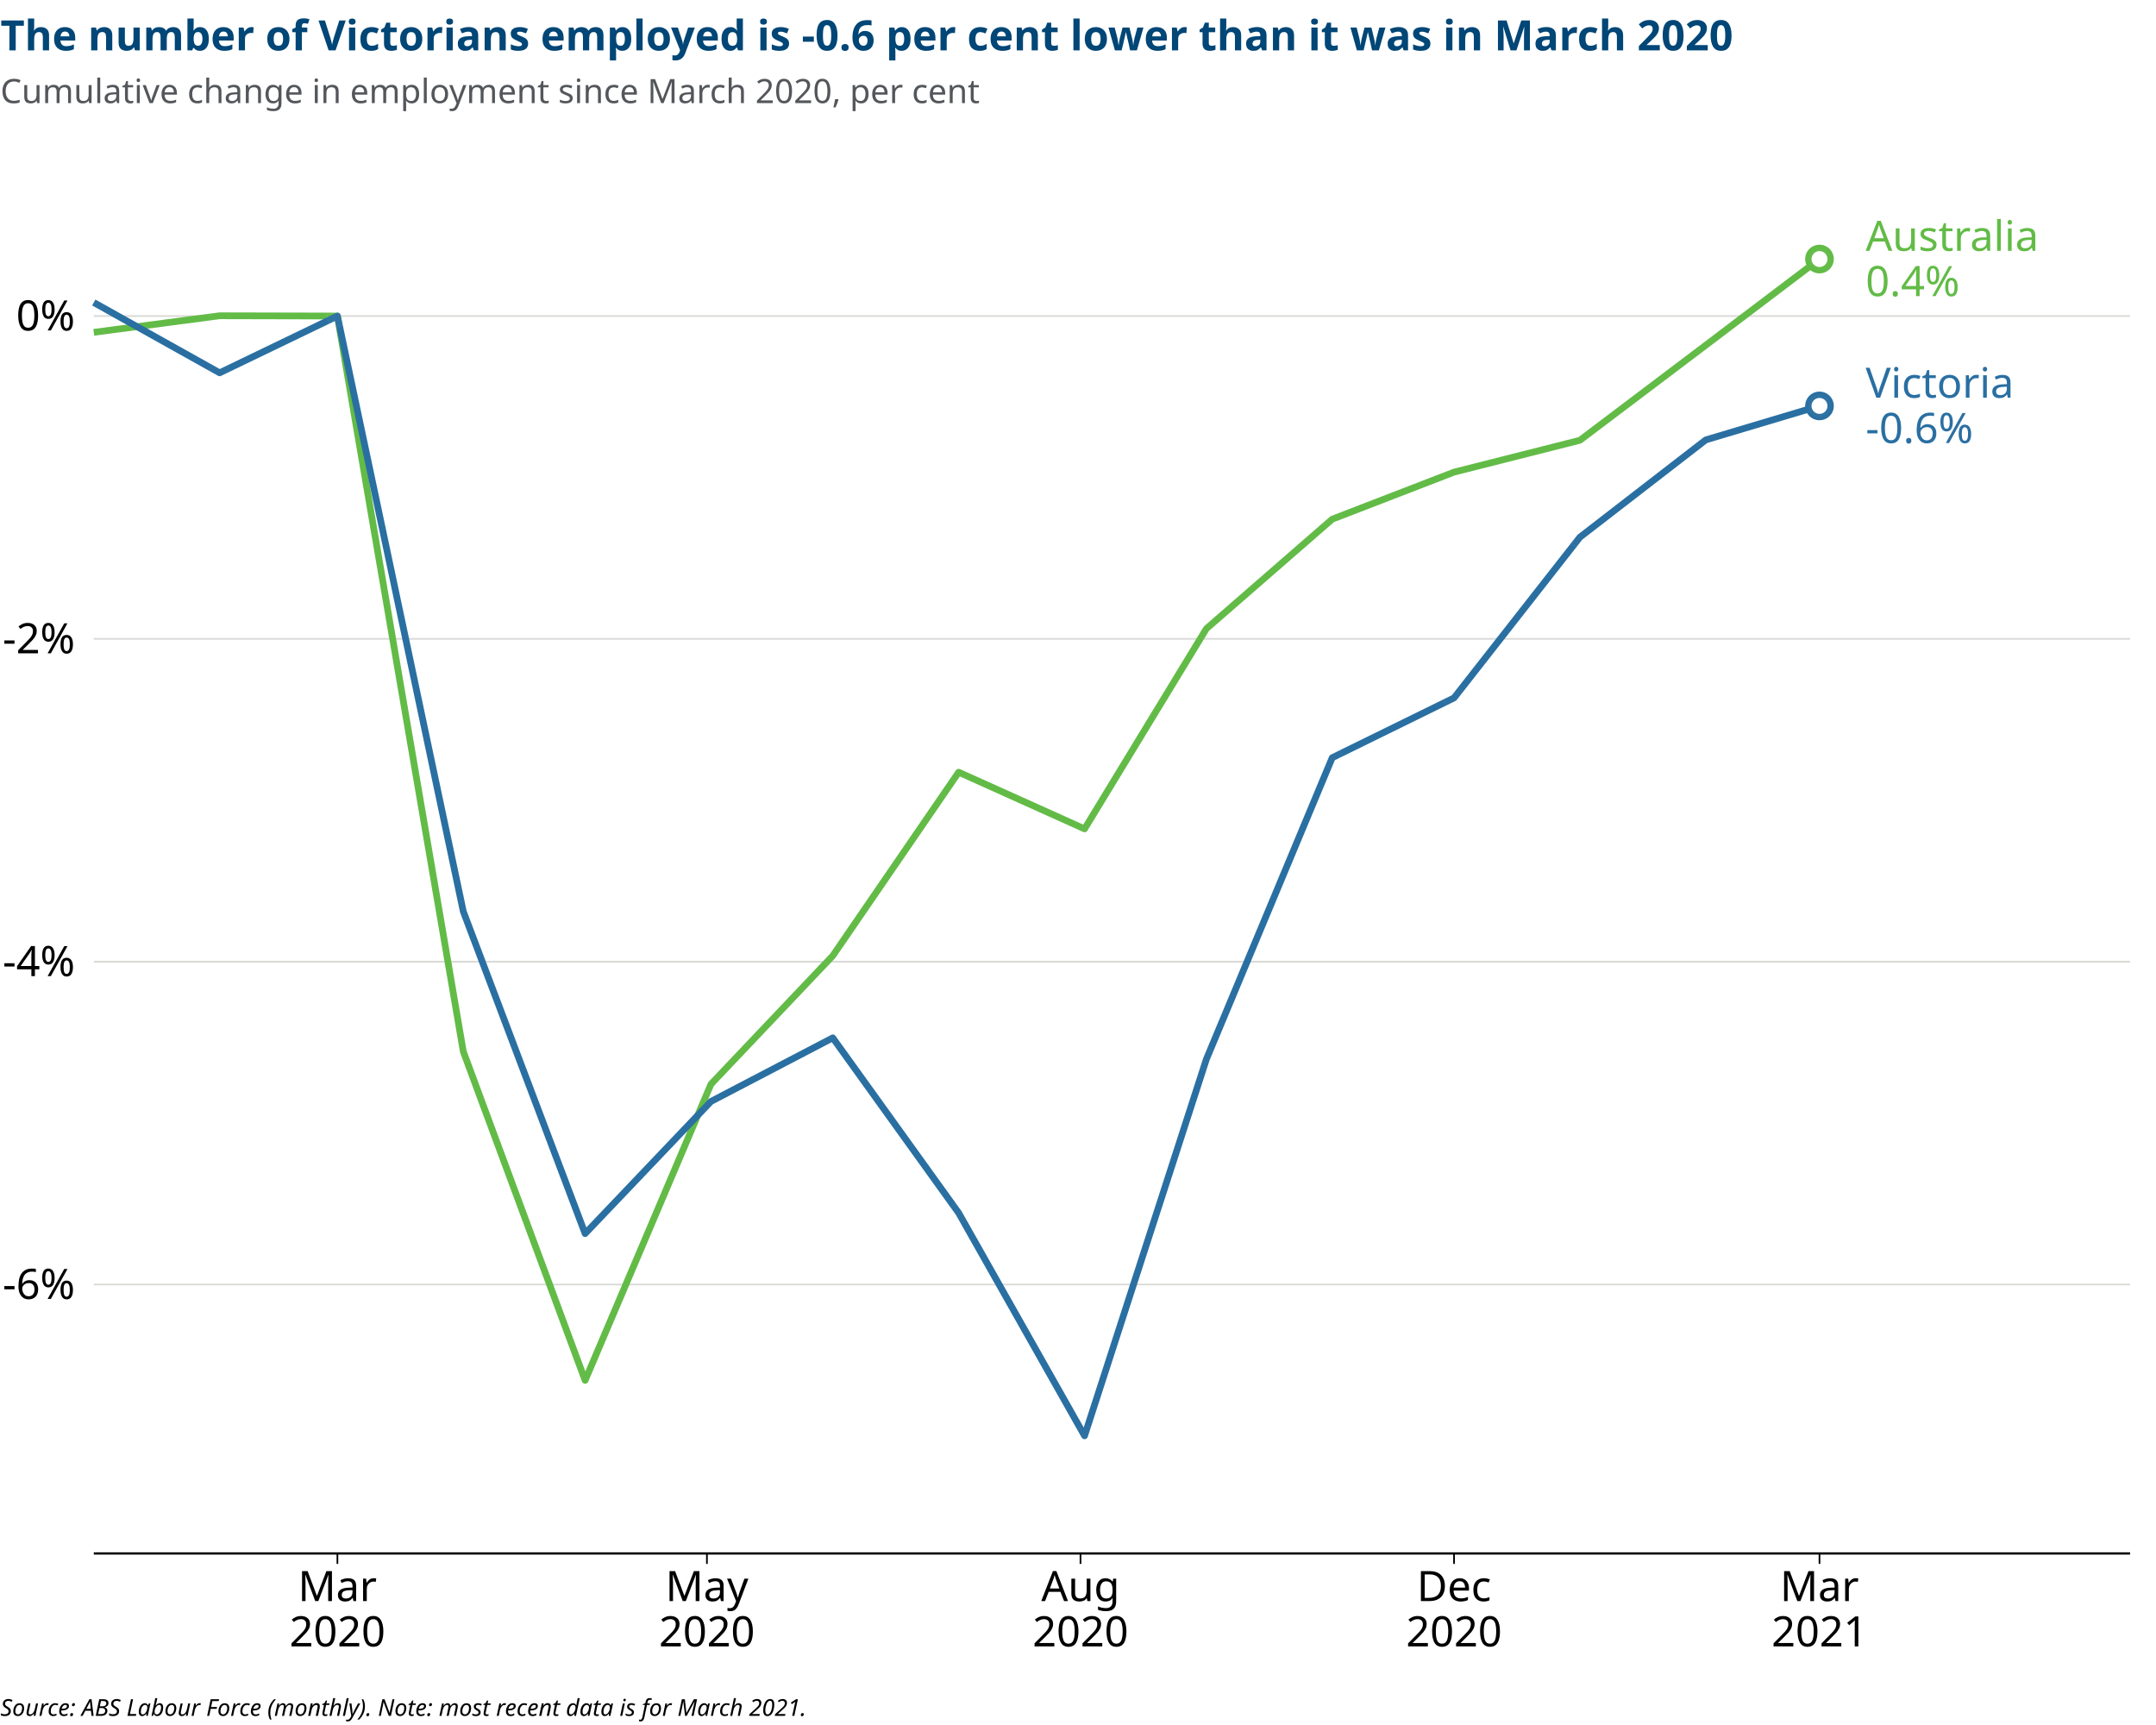
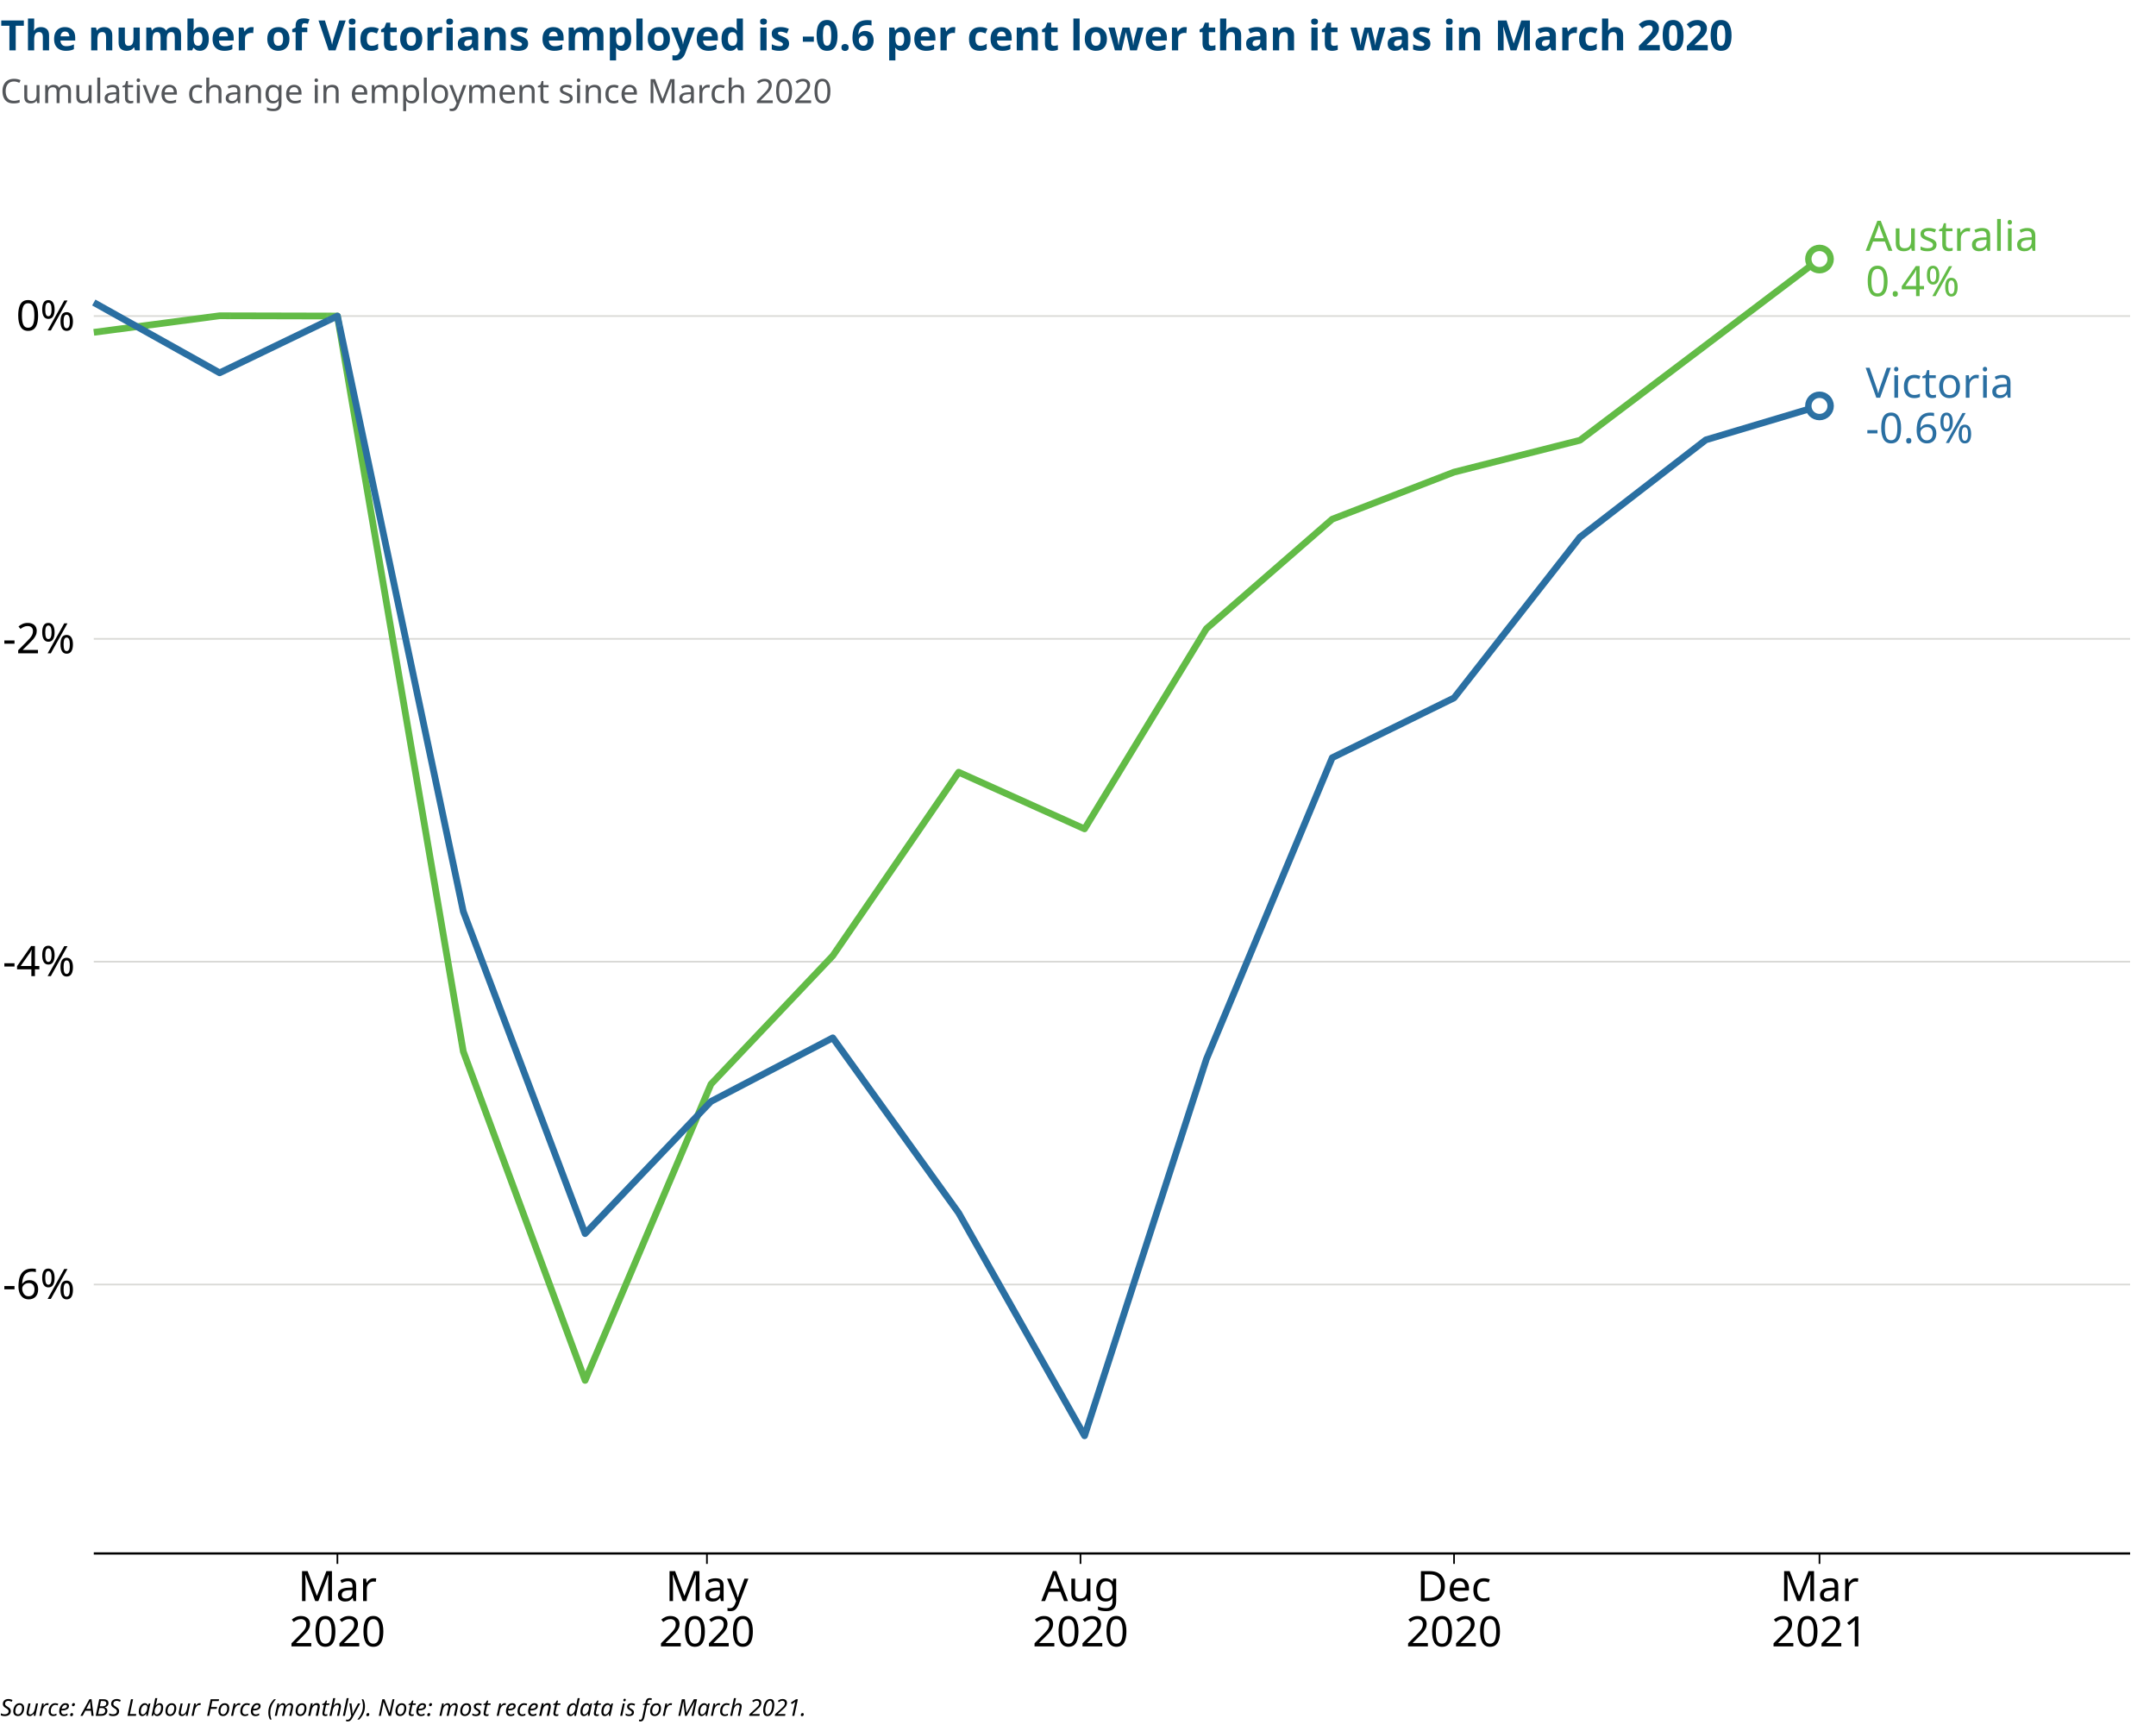
<svg xmlns="http://www.w3.org/2000/svg" class="svglite" data-engine-version="2.0" width="720.00pt" height="576.00pt" viewBox="0 0 720.00 576.00">
  <defs>
    <style type="text/css">
    .svglite line, .svglite polyline, .svglite polygon, .svglite path, .svglite rect, .svglite circle {
      fill: none;
      stroke: #000000;
      stroke-linecap: round;
      stroke-linejoin: round;
      stroke-miterlimit: 10.00;
    }
  </style>
  </defs>
  <rect width="100%" height="100%" style="stroke: none; fill: #FFFFFF;" />
  <defs>
    <clipPath id="cpMC4wMHw3MjAuMDB8MC4wMHw1NzYuMDA=">
      <rect x="0.00" y="0.00" width="720.00" height="576.00" />
    </clipPath>
  </defs>
  <g clip-path="url(#cpMC4wMHw3MjAuMDB8MC4wMHw1NzYuMDA=)">
    <rect x="0.00" y="0.00" width="720.00" height="576.00" style="stroke-width: 0.75; stroke: none; fill: #FFFFFF;" />
    <rect x="31.32" y="47.21" width="680.04" height="471.51" style="stroke-width: 0.75; stroke: none; fill: #FFFFFF;" />
    <polyline points="31.32,428.92 711.36,428.92 " style="stroke-width: 0.56; stroke: #D9D9D6; stroke-linecap: butt;" />
    <polyline points="31.32,321.12 711.36,321.12 " style="stroke-width: 0.56; stroke: #D9D9D6; stroke-linecap: butt;" />
    <polyline points="31.32,213.32 711.36,213.32 " style="stroke-width: 0.56; stroke: #D9D9D6; stroke-linecap: butt;" />
    <polyline points="31.32,105.53 711.36,105.53 " style="stroke-width: 0.56; stroke: #D9D9D6; stroke-linecap: butt;" />
    <polyline points="31.32,110.97 73.35,105.44 112.68,105.53 154.72,351.12 195.40,460.93 237.43,362.02 278.11,319.14 320.15,257.85 362.19,276.77 402.87,209.93 444.90,173.36 485.58,157.65 527.62,147.01 569.66,115.26 607.62,86.50 " style="stroke-width: 2.25; stroke: #62BB46; stroke-linecap: butt;" />
    <polyline points="31.32,101.01 73.35,124.49 112.68,105.53 154.72,304.36 195.40,411.92 237.43,367.79 278.11,346.55 320.15,405.02 362.19,479.43 402.87,353.69 444.90,253.01 485.58,233.04 527.62,179.37 569.66,146.88 607.62,135.54 " style="stroke-width: 2.25; stroke: #2A6FA2; stroke-linecap: butt;" />
    <circle cx="607.62" cy="86.50" r="3.73" style="stroke-width: 2.13; stroke: #62BB46; fill: #FFFFFF;" />
    <circle cx="607.62" cy="135.54" r="3.73" style="stroke-width: 2.13; stroke: #2A6FA2; fill: #FFFFFF;" />
    <polygon points="625.13,99.02 675.57,99.02 675.49,99.02 675.83,99.01 676.17,98.94 676.50,98.81 676.80,98.64 677.07,98.42 677.30,98.16 677.49,97.87 677.62,97.55 677.70,97.21 677.73,96.86 677.73,96.86 677.73,76.14 677.73,76.14 677.70,75.79 677.62,75.46 677.49,75.14 677.30,74.84 677.07,74.58 676.80,74.36 676.50,74.19 676.17,74.07 675.83,74.00 675.57,73.98 625.13,73.98 625.39,74.00 625.04,73.98 624.70,74.02 624.36,74.12 624.05,74.27 623.76,74.47 623.51,74.71 623.31,74.99 623.14,75.29 623.03,75.62 622.98,75.97 622.97,76.14 622.97,96.86 622.98,96.69 622.98,97.04 623.03,97.38 623.14,97.71 623.31,98.02 623.51,98.30 623.76,98.54 624.05,98.73 624.36,98.88 624.70,98.98 625.04,99.02 " style="stroke-width: nan; stroke: none; fill: #FFFFFF;" />
    <text x="623.04" y="83.76" style="font-size: 14.00px; fill: #62BB46; font-family: sans;" textLength="54.47px" lengthAdjust="spacingAndGlyphs">Australia</text>
    <text x="623.04" y="98.88" style="font-size: 14.00px; fill: #62BB46; font-family: sans;" textLength="31.91px" lengthAdjust="spacingAndGlyphs">0.4%</text>
    <polygon points="625.13,148.06 667.79,148.06 667.70,148.06 668.05,148.05 668.39,147.98 668.71,147.86 669.01,147.68 669.28,147.46 669.51,147.20 669.70,146.91 669.83,146.59 669.92,146.25 669.95,145.90 669.95,145.90 669.95,125.18 669.95,125.18 669.92,124.83 669.83,124.50 669.70,124.18 669.51,123.88 669.28,123.62 669.01,123.40 668.71,123.23 668.39,123.11 668.05,123.04 667.79,123.02 625.13,123.02 625.39,123.04 625.04,123.02 624.70,123.06 624.36,123.16 624.05,123.31 623.76,123.51 623.51,123.75 623.31,124.03 623.14,124.33 623.03,124.66 622.98,125.01 622.97,125.18 622.97,145.90 622.98,145.73 622.98,146.08 623.03,146.42 623.14,146.75 623.31,147.06 623.51,147.34 623.76,147.58 624.05,147.77 624.36,147.92 624.70,148.02 625.04,148.06 " style="stroke-width: nan; stroke: none; fill: #FFFFFF;" />
    <text x="623.04" y="132.80" style="font-size: 14.00px; fill: #2A6FA2; font-family: sans;" textLength="46.69px" lengthAdjust="spacingAndGlyphs">Victoria</text>
    <text x="623.04" y="147.92" style="font-size: 14.00px; fill: #2A6FA2; font-family: sans;" textLength="36.57px" lengthAdjust="spacingAndGlyphs">-0.6%</text>
    <circle cx="31.32" cy="110.97" r="3.56" style="stroke-width: 0.71; stroke: #FFFFFF; stroke-opacity: 0.012; fill: #FFFFFF; fill-opacity: 0.012;" />
    <circle cx="73.35" cy="105.44" r="3.56" style="stroke-width: 0.71; stroke: #FFFFFF; stroke-opacity: 0.012; fill: #FFFFFF; fill-opacity: 0.012;" />
    <circle cx="112.68" cy="105.53" r="3.56" style="stroke-width: 0.71; stroke: #FFFFFF; stroke-opacity: 0.012; fill: #FFFFFF; fill-opacity: 0.012;" />
    <circle cx="154.72" cy="351.12" r="3.56" style="stroke-width: 0.71; stroke: #FFFFFF; stroke-opacity: 0.012; fill: #FFFFFF; fill-opacity: 0.012;" />
    <circle cx="195.40" cy="460.93" r="3.56" style="stroke-width: 0.71; stroke: #FFFFFF; stroke-opacity: 0.012; fill: #FFFFFF; fill-opacity: 0.012;" />
    <circle cx="237.43" cy="362.02" r="3.56" style="stroke-width: 0.71; stroke: #FFFFFF; stroke-opacity: 0.012; fill: #FFFFFF; fill-opacity: 0.012;" />
    <circle cx="278.11" cy="319.14" r="3.56" style="stroke-width: 0.71; stroke: #FFFFFF; stroke-opacity: 0.012; fill: #FFFFFF; fill-opacity: 0.012;" />
    <circle cx="320.15" cy="257.85" r="3.56" style="stroke-width: 0.71; stroke: #FFFFFF; stroke-opacity: 0.012; fill: #FFFFFF; fill-opacity: 0.012;" />
    <circle cx="362.19" cy="276.77" r="3.56" style="stroke-width: 0.71; stroke: #FFFFFF; stroke-opacity: 0.012; fill: #FFFFFF; fill-opacity: 0.012;" />
    <circle cx="402.87" cy="209.93" r="3.56" style="stroke-width: 0.71; stroke: #FFFFFF; stroke-opacity: 0.012; fill: #FFFFFF; fill-opacity: 0.012;" />
    <circle cx="444.90" cy="173.36" r="3.56" style="stroke-width: 0.71; stroke: #FFFFFF; stroke-opacity: 0.012; fill: #FFFFFF; fill-opacity: 0.012;" />
    <circle cx="485.58" cy="157.65" r="3.56" style="stroke-width: 0.71; stroke: #FFFFFF; stroke-opacity: 0.012; fill: #FFFFFF; fill-opacity: 0.012;" />
    <circle cx="527.62" cy="147.01" r="3.56" style="stroke-width: 0.71; stroke: #FFFFFF; stroke-opacity: 0.012; fill: #FFFFFF; fill-opacity: 0.012;" />
    <circle cx="569.66" cy="115.26" r="3.56" style="stroke-width: 0.71; stroke: #FFFFFF; stroke-opacity: 0.012; fill: #FFFFFF; fill-opacity: 0.012;" />
    <circle cx="607.62" cy="86.50" r="3.56" style="stroke-width: 0.71; stroke: #FFFFFF; stroke-opacity: 0.012; fill: #FFFFFF; fill-opacity: 0.012;" />
    <circle cx="31.32" cy="101.01" r="3.56" style="stroke-width: 0.71; stroke: #FFFFFF; stroke-opacity: 0.012; fill: #FFFFFF; fill-opacity: 0.012;" />
    <circle cx="73.35" cy="124.49" r="3.56" style="stroke-width: 0.71; stroke: #FFFFFF; stroke-opacity: 0.012; fill: #FFFFFF; fill-opacity: 0.012;" />
    <circle cx="112.68" cy="105.53" r="3.56" style="stroke-width: 0.71; stroke: #FFFFFF; stroke-opacity: 0.012; fill: #FFFFFF; fill-opacity: 0.012;" />
    <circle cx="154.72" cy="304.36" r="3.56" style="stroke-width: 0.71; stroke: #FFFFFF; stroke-opacity: 0.012; fill: #FFFFFF; fill-opacity: 0.012;" />
    <circle cx="195.40" cy="411.92" r="3.56" style="stroke-width: 0.71; stroke: #FFFFFF; stroke-opacity: 0.012; fill: #FFFFFF; fill-opacity: 0.012;" />
    <circle cx="237.43" cy="367.79" r="3.56" style="stroke-width: 0.71; stroke: #FFFFFF; stroke-opacity: 0.012; fill: #FFFFFF; fill-opacity: 0.012;" />
    <circle cx="278.11" cy="346.55" r="3.56" style="stroke-width: 0.71; stroke: #FFFFFF; stroke-opacity: 0.012; fill: #FFFFFF; fill-opacity: 0.012;" />
    <circle cx="320.15" cy="405.02" r="3.56" style="stroke-width: 0.71; stroke: #FFFFFF; stroke-opacity: 0.012; fill: #FFFFFF; fill-opacity: 0.012;" />
    <circle cx="362.19" cy="479.43" r="3.56" style="stroke-width: 0.71; stroke: #FFFFFF; stroke-opacity: 0.012; fill: #FFFFFF; fill-opacity: 0.012;" />
    <circle cx="402.87" cy="353.69" r="3.56" style="stroke-width: 0.71; stroke: #FFFFFF; stroke-opacity: 0.012; fill: #FFFFFF; fill-opacity: 0.012;" />
    <circle cx="444.90" cy="253.01" r="3.56" style="stroke-width: 0.71; stroke: #FFFFFF; stroke-opacity: 0.012; fill: #FFFFFF; fill-opacity: 0.012;" />
    <circle cx="485.58" cy="233.04" r="3.56" style="stroke-width: 0.71; stroke: #FFFFFF; stroke-opacity: 0.012; fill: #FFFFFF; fill-opacity: 0.012;" />
    <circle cx="527.62" cy="179.37" r="3.56" style="stroke-width: 0.71; stroke: #FFFFFF; stroke-opacity: 0.012; fill: #FFFFFF; fill-opacity: 0.012;" />
    <circle cx="569.66" cy="146.88" r="3.56" style="stroke-width: 0.71; stroke: #FFFFFF; stroke-opacity: 0.012; fill: #FFFFFF; fill-opacity: 0.012;" />
    <circle cx="607.62" cy="135.54" r="3.56" style="stroke-width: 0.71; stroke: #FFFFFF; stroke-opacity: 0.012; fill: #FFFFFF; fill-opacity: 0.012;" />
    <text x="25.04" y="433.73" text-anchor="end" style="font-size: 14.00px; font-family: sans;" textLength="24.90px" lengthAdjust="spacingAndGlyphs">-6%</text>
    <text x="25.04" y="325.94" text-anchor="end" style="font-size: 14.00px; font-family: sans;" textLength="24.90px" lengthAdjust="spacingAndGlyphs">-4%</text>
    <text x="25.04" y="218.14" text-anchor="end" style="font-size: 14.00px; font-family: sans;" textLength="24.90px" lengthAdjust="spacingAndGlyphs">-2%</text>
    <text x="25.04" y="110.35" text-anchor="end" style="font-size: 14.00px; font-family: sans;" textLength="20.24px" lengthAdjust="spacingAndGlyphs">0%</text>
    <polyline points="31.32,518.72 711.36,518.72 " style="stroke-width: 0.75; stroke-linecap: butt;" />
    <polyline points="112.68,522.20 112.68,518.72 " style="stroke-width: 0.56; stroke-linecap: butt;" />
    <polyline points="236.08,522.20 236.08,518.72 " style="stroke-width: 0.56; stroke-linecap: butt;" />
    <polyline points="360.83,522.20 360.83,518.72 " style="stroke-width: 0.56; stroke-linecap: butt;" />
    <polyline points="485.58,522.20 485.58,518.72 " style="stroke-width: 0.56; stroke-linecap: butt;" />
    <polyline points="607.62,522.20 607.62,518.72 " style="stroke-width: 0.56; stroke-linecap: butt;" />
    <text x="112.68" y="534.63" text-anchor="middle" style="font-size: 14.00px; font-family: sans;" textLength="24.12px" lengthAdjust="spacingAndGlyphs">Mar</text>
    <text x="112.68" y="549.75" text-anchor="middle" style="font-size: 14.00px; font-family: sans;" textLength="31.15px" lengthAdjust="spacingAndGlyphs">2020</text>
    <text x="236.08" y="534.63" text-anchor="middle" style="font-size: 14.00px; font-family: sans;" textLength="26.46px" lengthAdjust="spacingAndGlyphs">May</text>
    <text x="236.08" y="549.75" text-anchor="middle" style="font-size: 14.00px; font-family: sans;" textLength="31.15px" lengthAdjust="spacingAndGlyphs">2020</text>
    <text x="360.83" y="534.63" text-anchor="middle" style="font-size: 14.00px; font-family: sans;" textLength="24.91px" lengthAdjust="spacingAndGlyphs">Aug</text>
    <text x="360.83" y="549.75" text-anchor="middle" style="font-size: 14.00px; font-family: sans;" textLength="31.15px" lengthAdjust="spacingAndGlyphs">2020</text>
    <text x="485.58" y="534.63" text-anchor="middle" style="font-size: 14.00px; font-family: sans;" textLength="24.91px" lengthAdjust="spacingAndGlyphs">Dec</text>
    <text x="485.58" y="549.75" text-anchor="middle" style="font-size: 14.00px; font-family: sans;" textLength="31.15px" lengthAdjust="spacingAndGlyphs">2020</text>
    <text x="607.62" y="534.63" text-anchor="middle" style="font-size: 14.00px; font-family: sans;" textLength="24.12px" lengthAdjust="spacingAndGlyphs">Mar</text>
    <text x="607.62" y="549.75" text-anchor="middle" style="font-size: 14.00px; font-family: sans;" textLength="31.15px" lengthAdjust="spacingAndGlyphs">2021</text>
-     <text x="0.14" y="34.42" style="font-size: 11.20px; fill: #53565A; font-family: sans;" textLength="310.08px" lengthAdjust="spacingAndGlyphs">Cumulative change in employment since March 2020, per cent</text>
+     <text x="0.14" y="34.42" style="font-size: 11.20px; fill: #53565A; font-family: sans;" textLength="263.38px" lengthAdjust="spacingAndGlyphs">Cumulative change in employment since March 2020</text>
    <text x="0.14" y="16.83" style="font-size: 14.00px; font-weight: bold; fill: #004676; font-family: sans;" textLength="518.31px" lengthAdjust="spacingAndGlyphs">The number of Victorians employed is -0.6 per cent lower than it was in March 2020</text>
    <text x="0.14" y="572.95" style="font-size: 7.77px; font-style: italic; font-family: sans;" textLength="274.70px" lengthAdjust="spacingAndGlyphs">Source: ABS Labour Force (monthly). Note: most recent data is for March 2021.</text>
  </g>
</svg>
